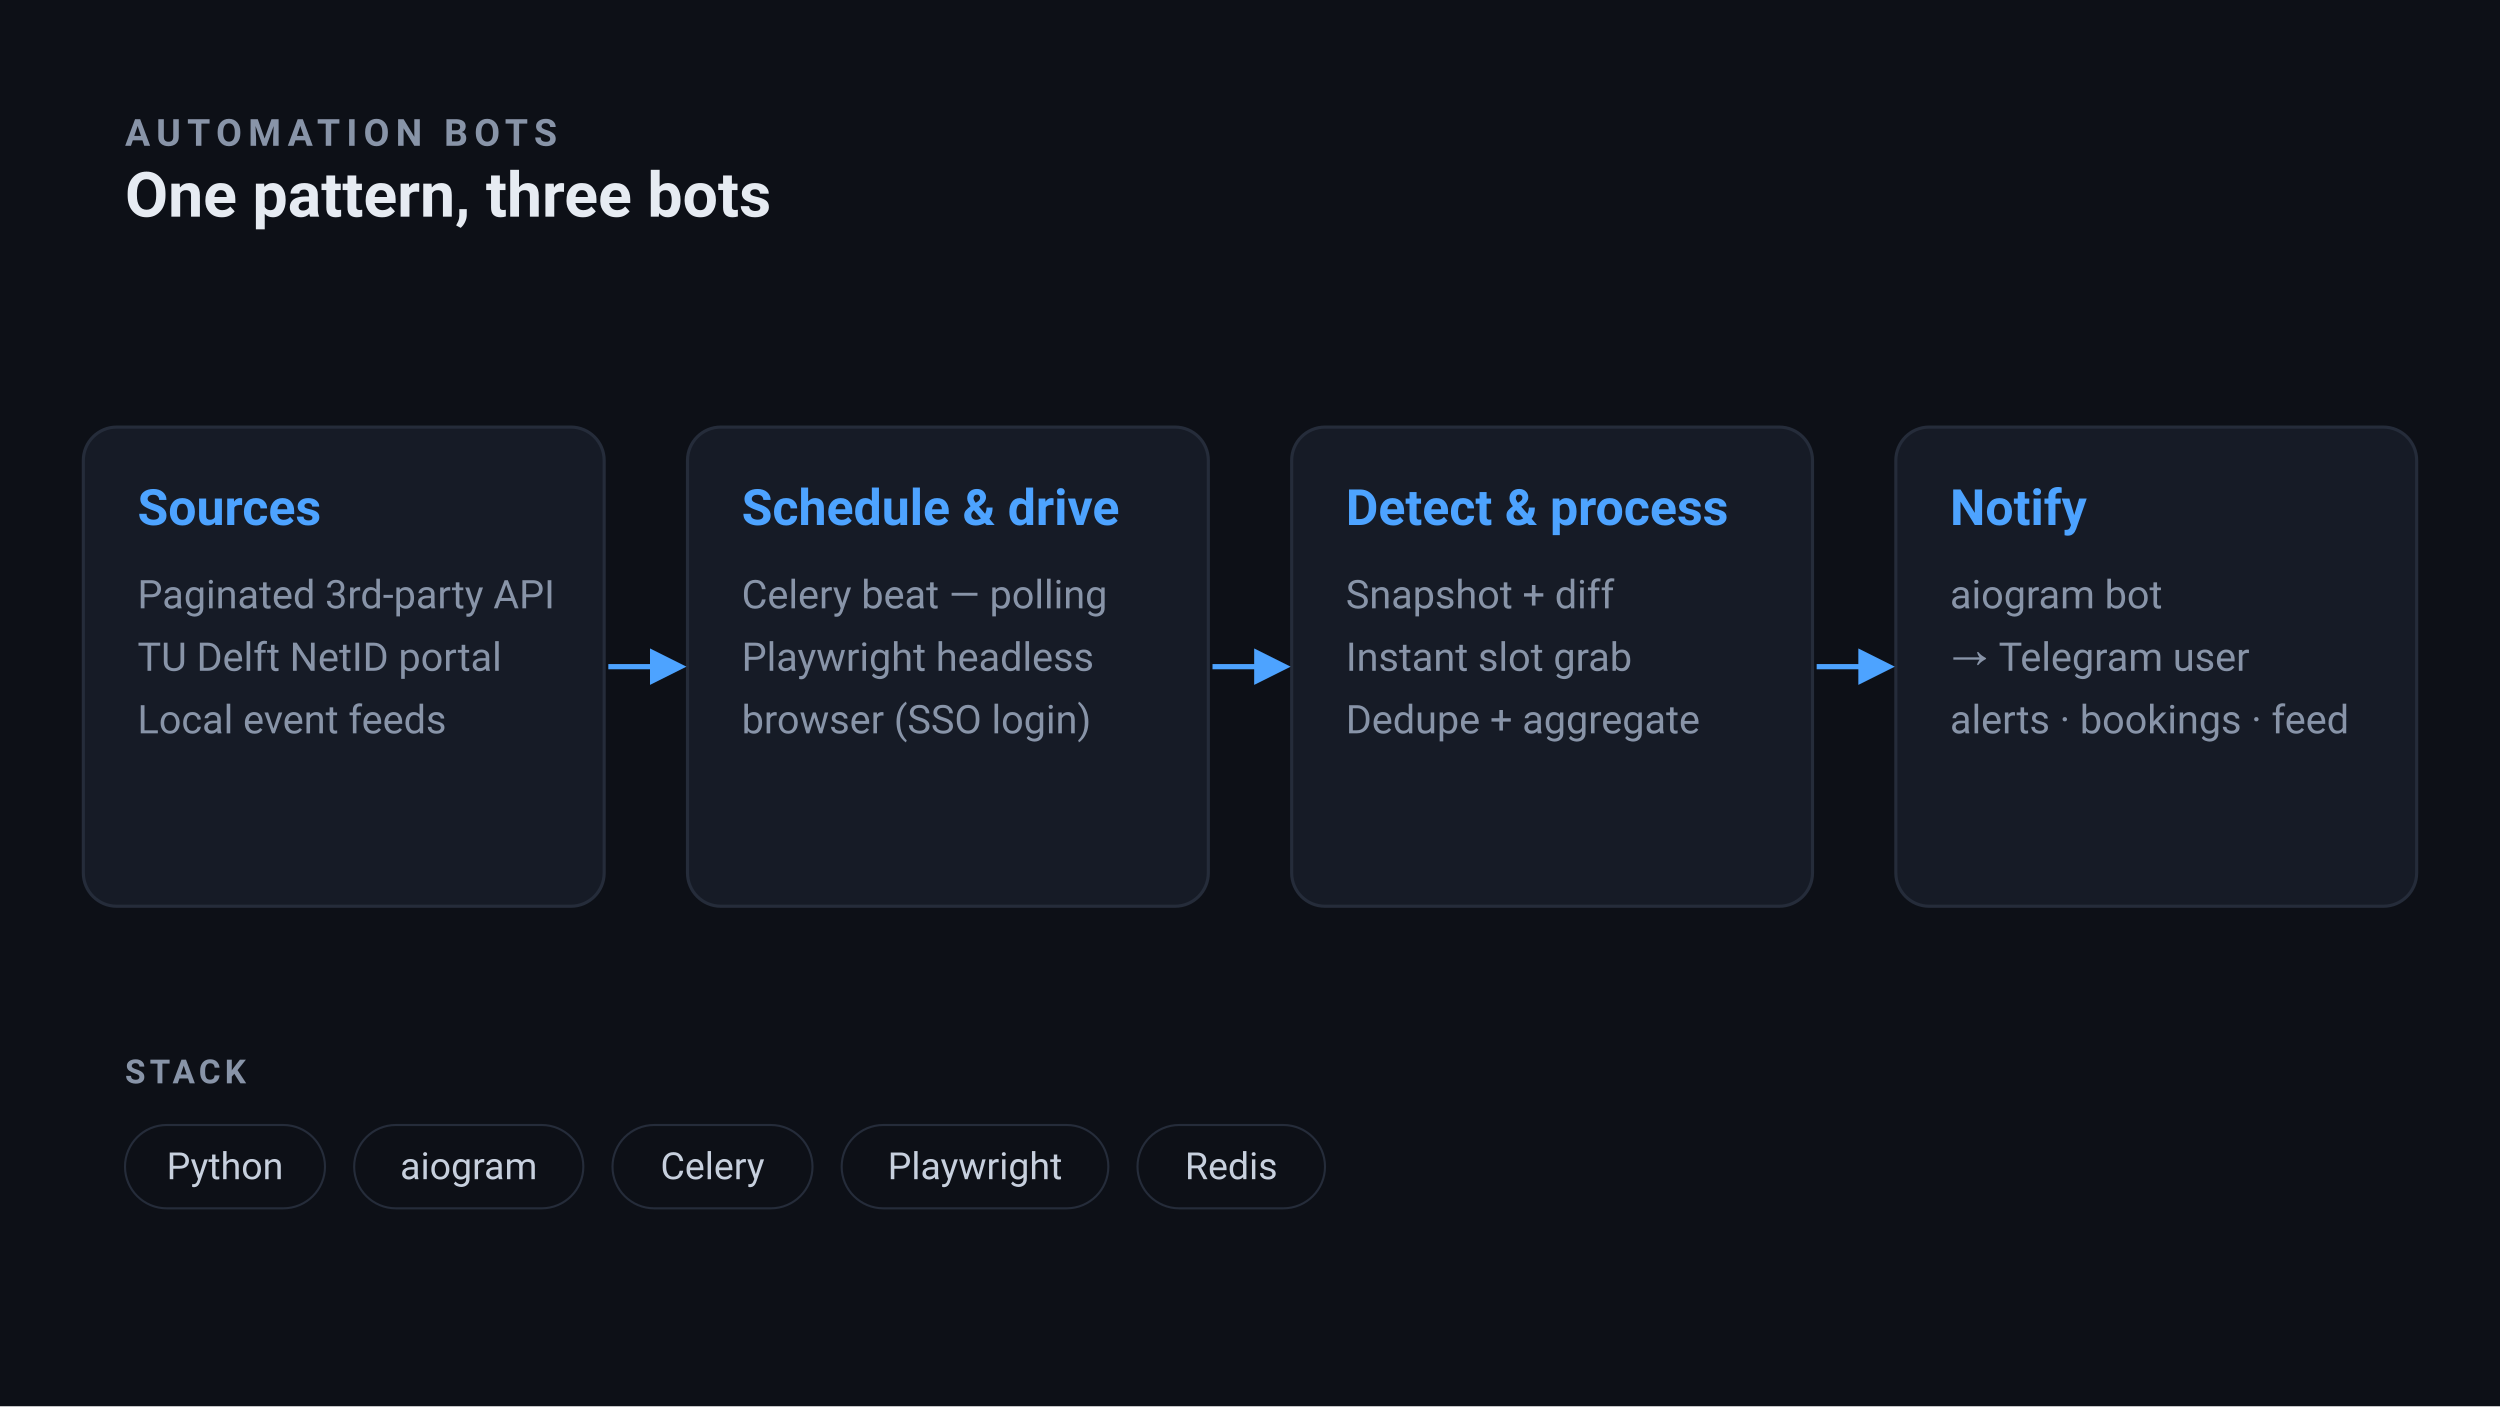
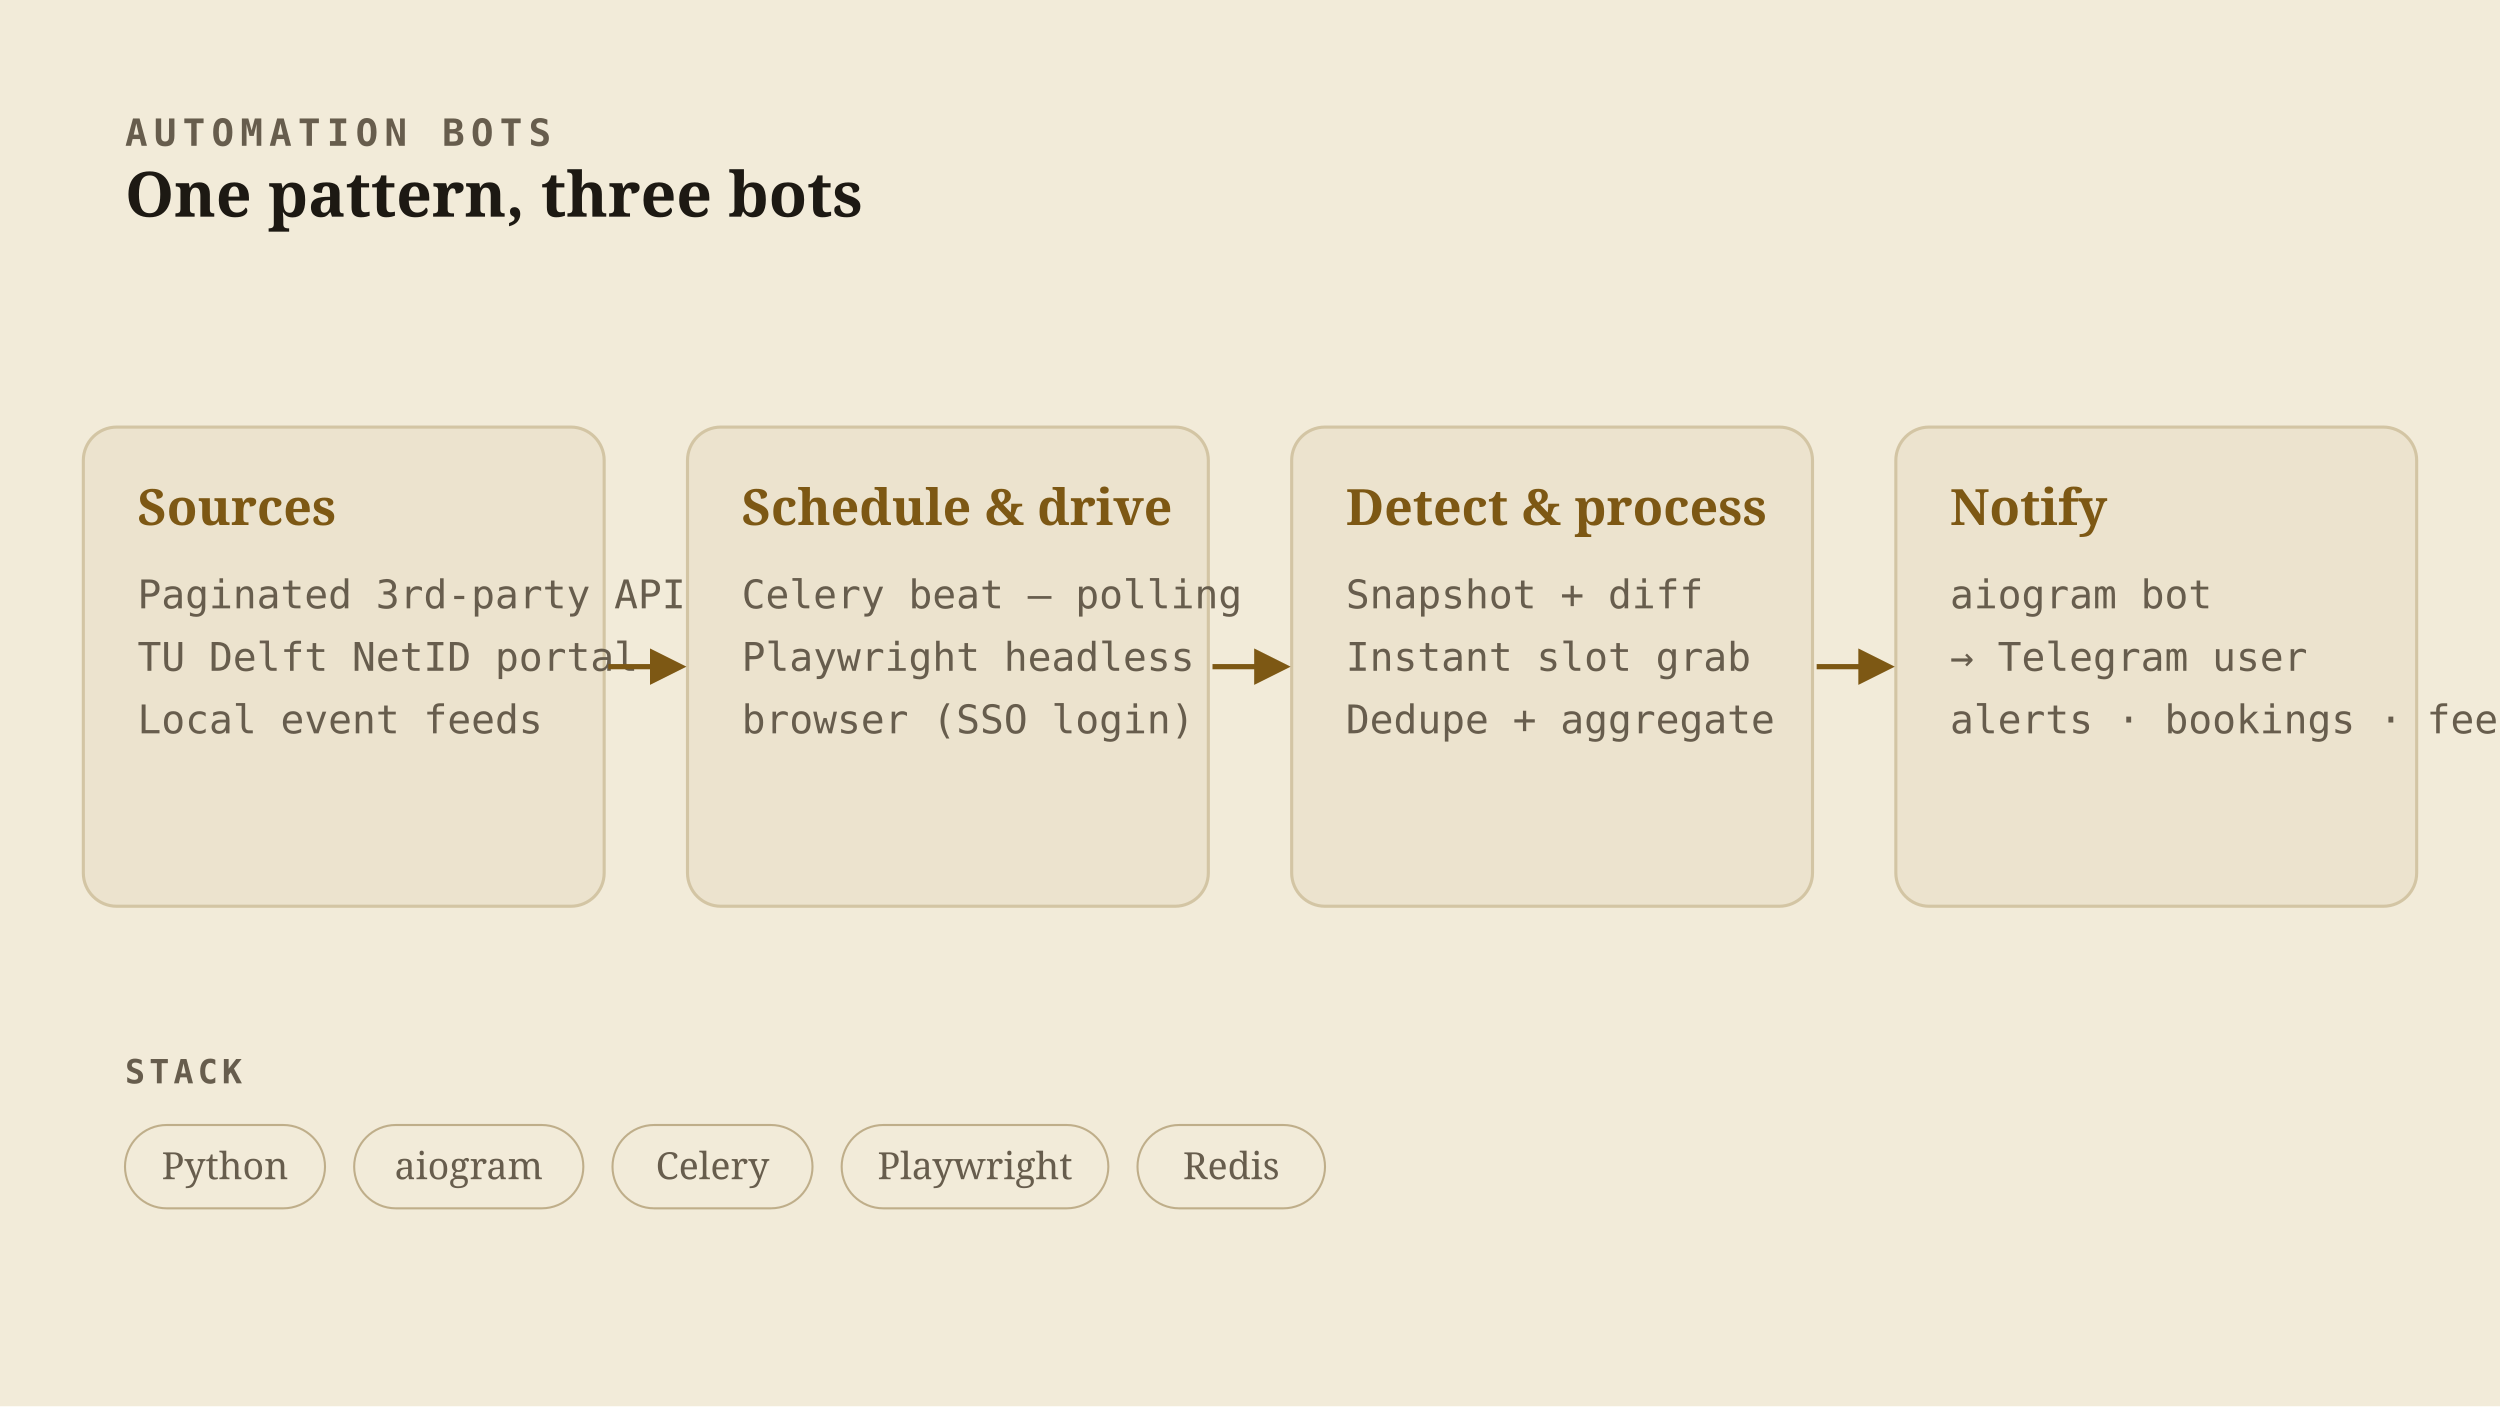
<svg xmlns="http://www.w3.org/2000/svg" viewBox="0 0 1200 675" role="img" aria-label="Automation bots architecture: sources to scheduling and browser automation to change detection to Telegram delivery">
  <defs>
    <style>
-       .bg   { fill:#0d1017; }
-       .card { fill:#161b26; stroke:#252c3a; stroke-width:1.5; }
-       .ttl  { fill:#e6ebf2; font-weight:600; }
-       .sub  { fill:#8894a8; }
-       .eyebrow { fill:#8894a8; letter-spacing:3px; font-weight:600; }
-       .accent { fill:#4da3ff; }
-       text { font-family:-apple-system,BlinkMacSystemFont,'Segoe UI',Roboto,Helvetica,Arial,sans-serif; }
+       .bg   { fill:#f2ebd9; }
+       .card { fill:#ece3ce; stroke:#d3c5a4; stroke-width:1.5; }
+       .ttl  { fill:#1d1913; font-weight:600; }
+       .sub  { fill:#675d4d; }
+       .eyebrow { fill:#675d4d; letter-spacing:3px; font-weight:600; }
+       .accent { fill:#7d5814; }
+       text { font-family:'EB Garamond',Georgia,'Iowan Old Style',serif; }
+       .sub, .eyebrow { font-family:'IBM Plex Mono',ui-monospace,Consolas,monospace; }
    </style>
    <marker id="ah" viewBox="0 0 10 10" refX="8" refY="5" markerWidth="7" markerHeight="7" orient="auto-start-reverse">
-       <path d="M0 0 L10 5 L0 10 z" fill="#4da3ff" />
+       <path d="M0 0 L10 5 L0 10 z" fill="#7d5814" />
    </marker>
  </defs>
  <rect class="bg" width="1200" height="675" />
  <text class="eyebrow" x="60" y="70" font-size="18">AUTOMATION BOTS</text>
  <text class="ttl" x="60" y="104" font-size="30">One pattern, three bots</text>
  <g>
    <rect class="card" x="40" y="205" width="250" height="230" rx="16" />
    <text class="accent" x="66" y="252" font-size="24" font-weight="600">Sources</text>
    <text class="sub" x="66" y="292" font-size="19">Paginated 3rd-party API</text>
    <text class="sub" x="66" y="322" font-size="19">TU Delft NetID portal</text>
    <text class="sub" x="66" y="352" font-size="19">Local event feeds</text>
    <rect class="card" x="330" y="205" width="250" height="230" rx="16" />
    <text class="accent" x="356" y="252" font-size="24" font-weight="600">Schedule &amp; drive</text>
    <text class="sub" x="356" y="292" font-size="19">Celery beat — polling</text>
    <text class="sub" x="356" y="322" font-size="19">Playwright headless</text>
    <text class="sub" x="356" y="352" font-size="19">browser (SSO login)</text>
    <rect class="card" x="620" y="205" width="250" height="230" rx="16" />
    <text class="accent" x="646" y="252" font-size="24" font-weight="600">Detect &amp; process</text>
    <text class="sub" x="646" y="292" font-size="19">Snapshot + diff</text>
    <text class="sub" x="646" y="322" font-size="19">Instant slot grab</text>
    <text class="sub" x="646" y="352" font-size="19">Dedupe + aggregate</text>
    <rect class="card" x="910" y="205" width="250" height="230" rx="16" />
    <text class="accent" x="936" y="252" font-size="24" font-weight="600">Notify</text>
    <text class="sub" x="936" y="292" font-size="19">aiogram bot</text>
    <text class="sub" x="936" y="322" font-size="19">→ Telegram user</text>
    <text class="sub" x="936" y="352" font-size="19">alerts · bookings · feed</text>
  </g>
-   <g stroke="#4da3ff" stroke-width="2.5" fill="none">
+   <g stroke="#7d5814" stroke-width="2.5" fill="none">
    <line x1="292" y1="320" x2="326" y2="320" marker-end="url(#ah)" />
    <line x1="582" y1="320" x2="616" y2="320" marker-end="url(#ah)" />
    <line x1="872" y1="320" x2="906" y2="320" marker-end="url(#ah)" />
  </g>
  <g>
    <text class="sub" x="60" y="520" font-size="16" letter-spacing="2" font-weight="600">STACK</text>
-     <g font-size="18" fill="#c7d0de">
-       <rect x="60" y="540" width="96" height="40" rx="20" fill="none" stroke="#252c3a" />
+     <g font-size="18" fill="#675d4d">
+       <rect x="60" y="540" width="96" height="40" rx="20" fill="none" stroke="#bfae8a" />
      <text x="108" y="566" text-anchor="middle">Python</text>
-       <rect x="170" y="540" width="110" height="40" rx="20" fill="none" stroke="#252c3a" />
+       <rect x="170" y="540" width="110" height="40" rx="20" fill="none" stroke="#bfae8a" />
      <text x="225" y="566" text-anchor="middle">aiogram</text>
-       <rect x="294" y="540" width="96" height="40" rx="20" fill="none" stroke="#252c3a" />
+       <rect x="294" y="540" width="96" height="40" rx="20" fill="none" stroke="#bfae8a" />
      <text x="342" y="566" text-anchor="middle">Celery</text>
-       <rect x="404" y="540" width="128" height="40" rx="20" fill="none" stroke="#252c3a" />
+       <rect x="404" y="540" width="128" height="40" rx="20" fill="none" stroke="#bfae8a" />
      <text x="468" y="566" text-anchor="middle">Playwright</text>
-       <rect x="546" y="540" width="90" height="40" rx="20" fill="none" stroke="#252c3a" />
+       <rect x="546" y="540" width="90" height="40" rx="20" fill="none" stroke="#bfae8a" />
      <text x="591" y="566" text-anchor="middle">Redis</text>
    </g>
  </g>
</svg>
